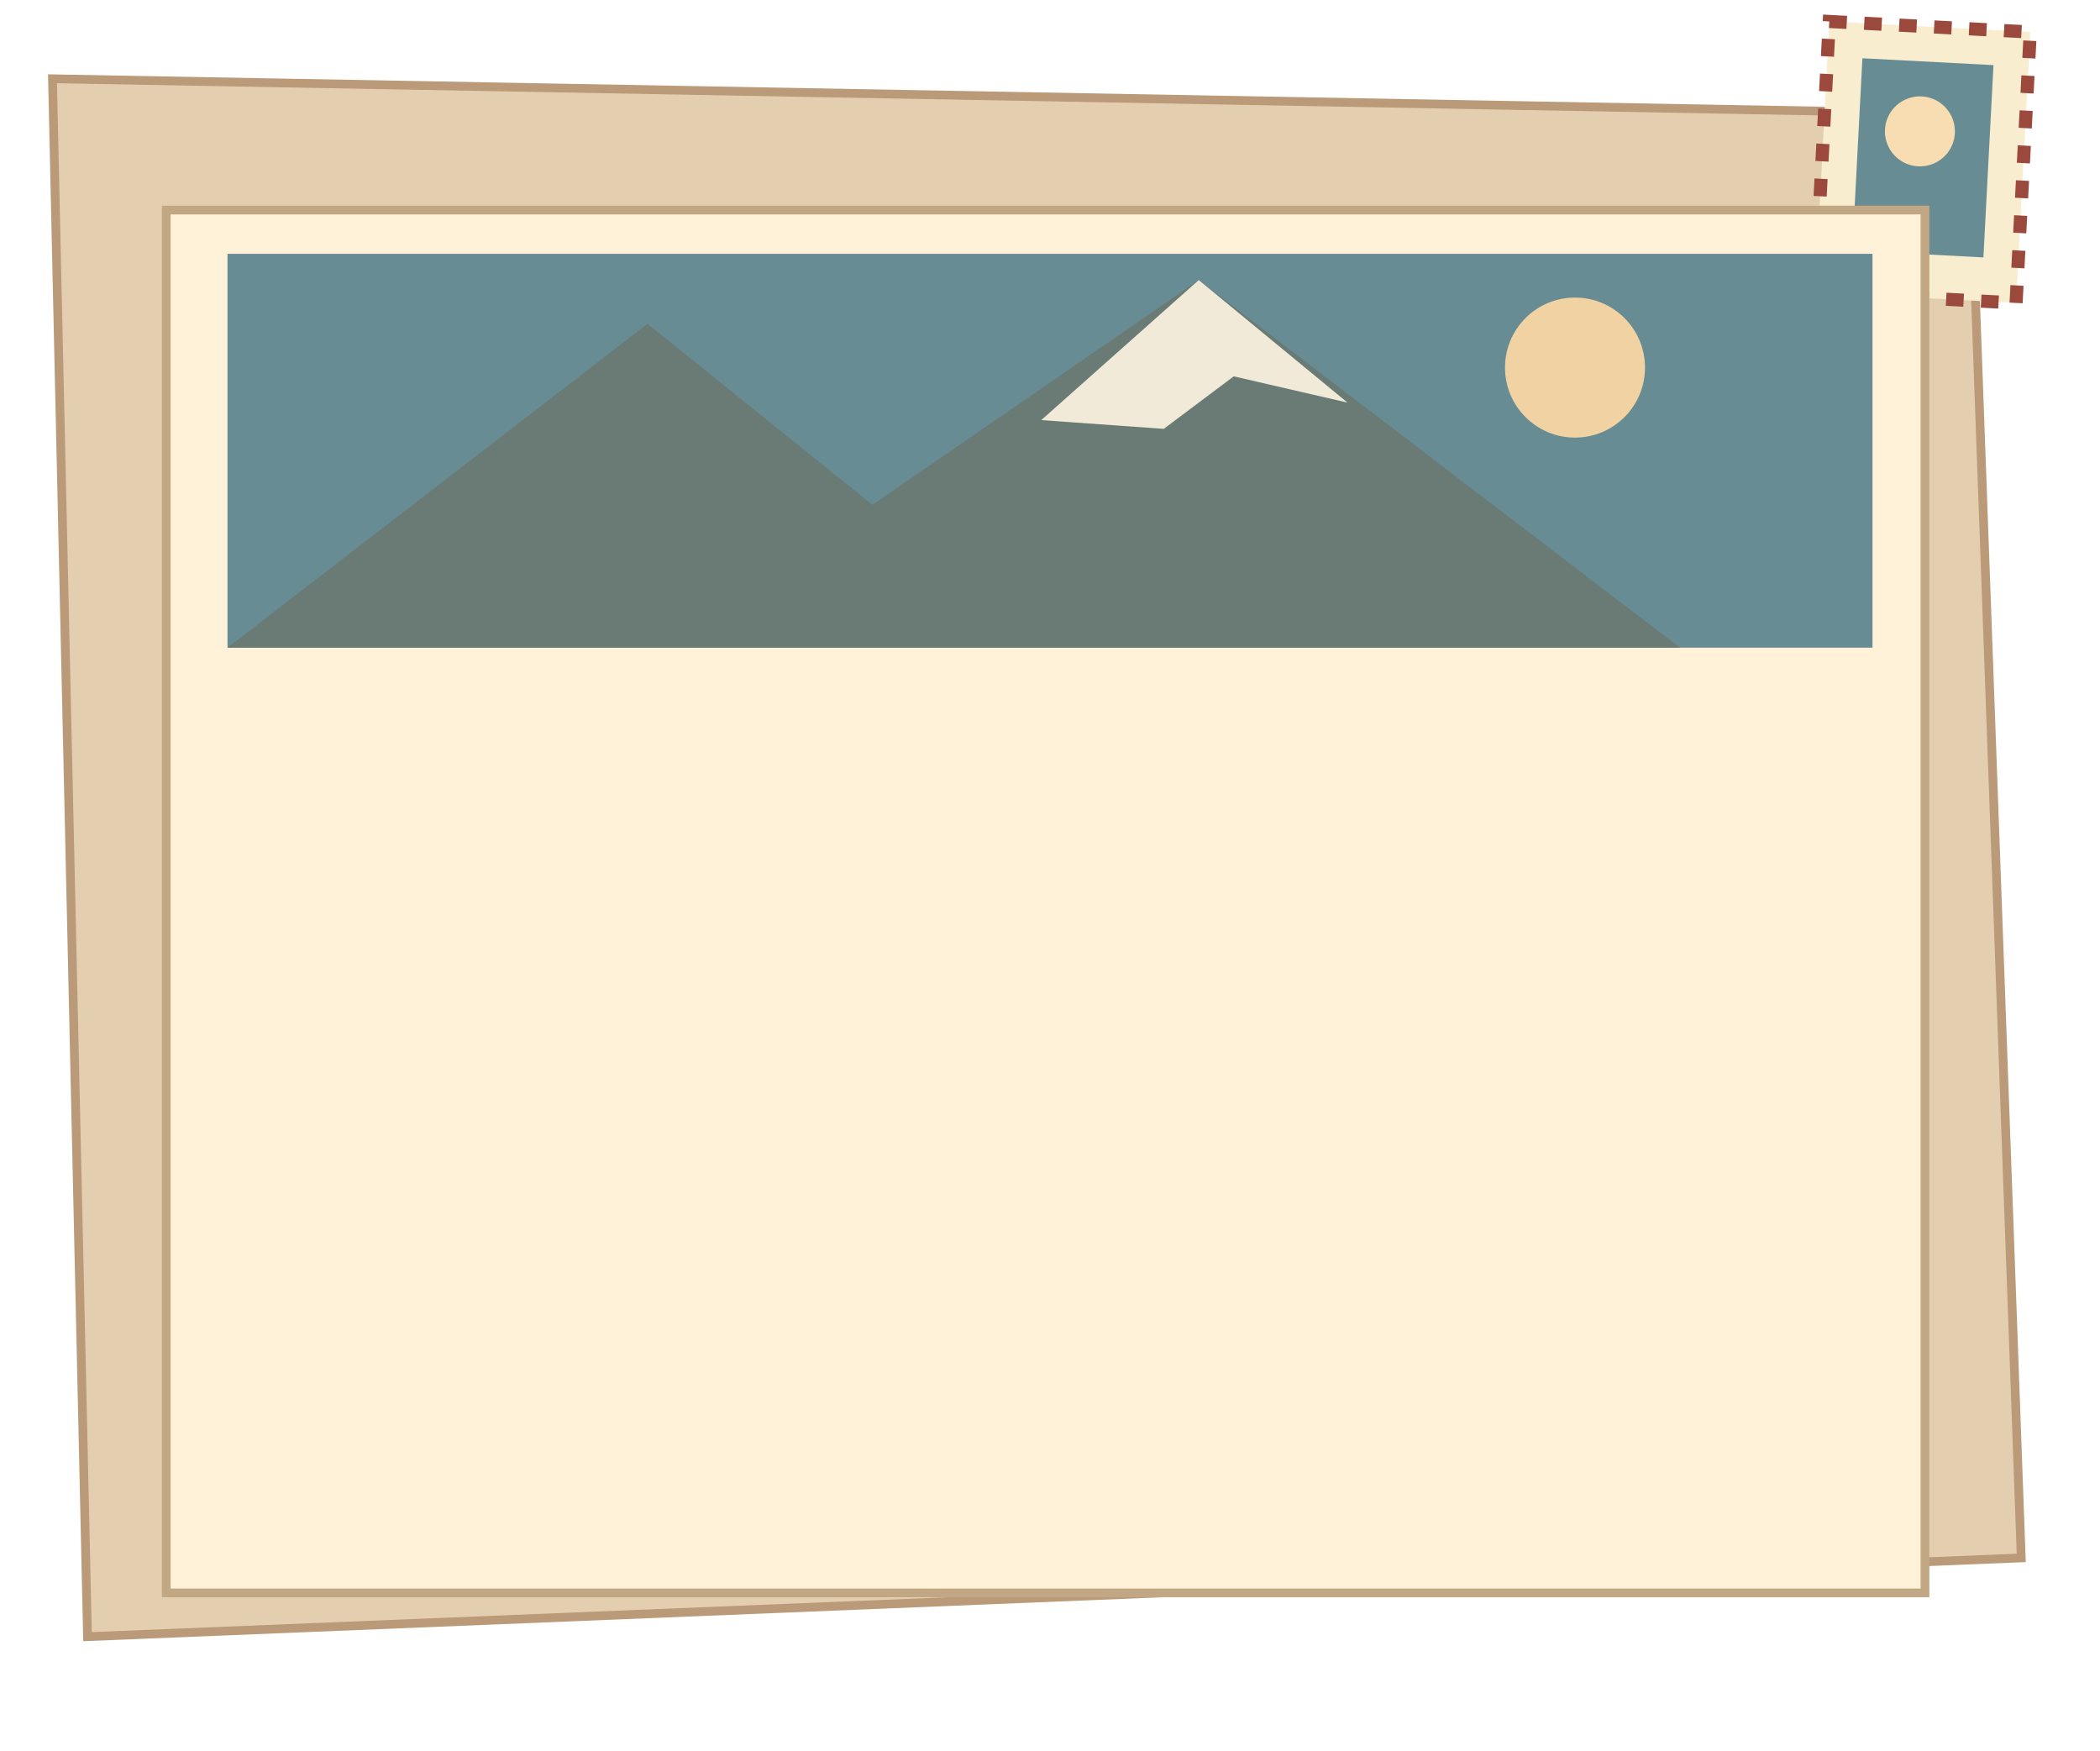
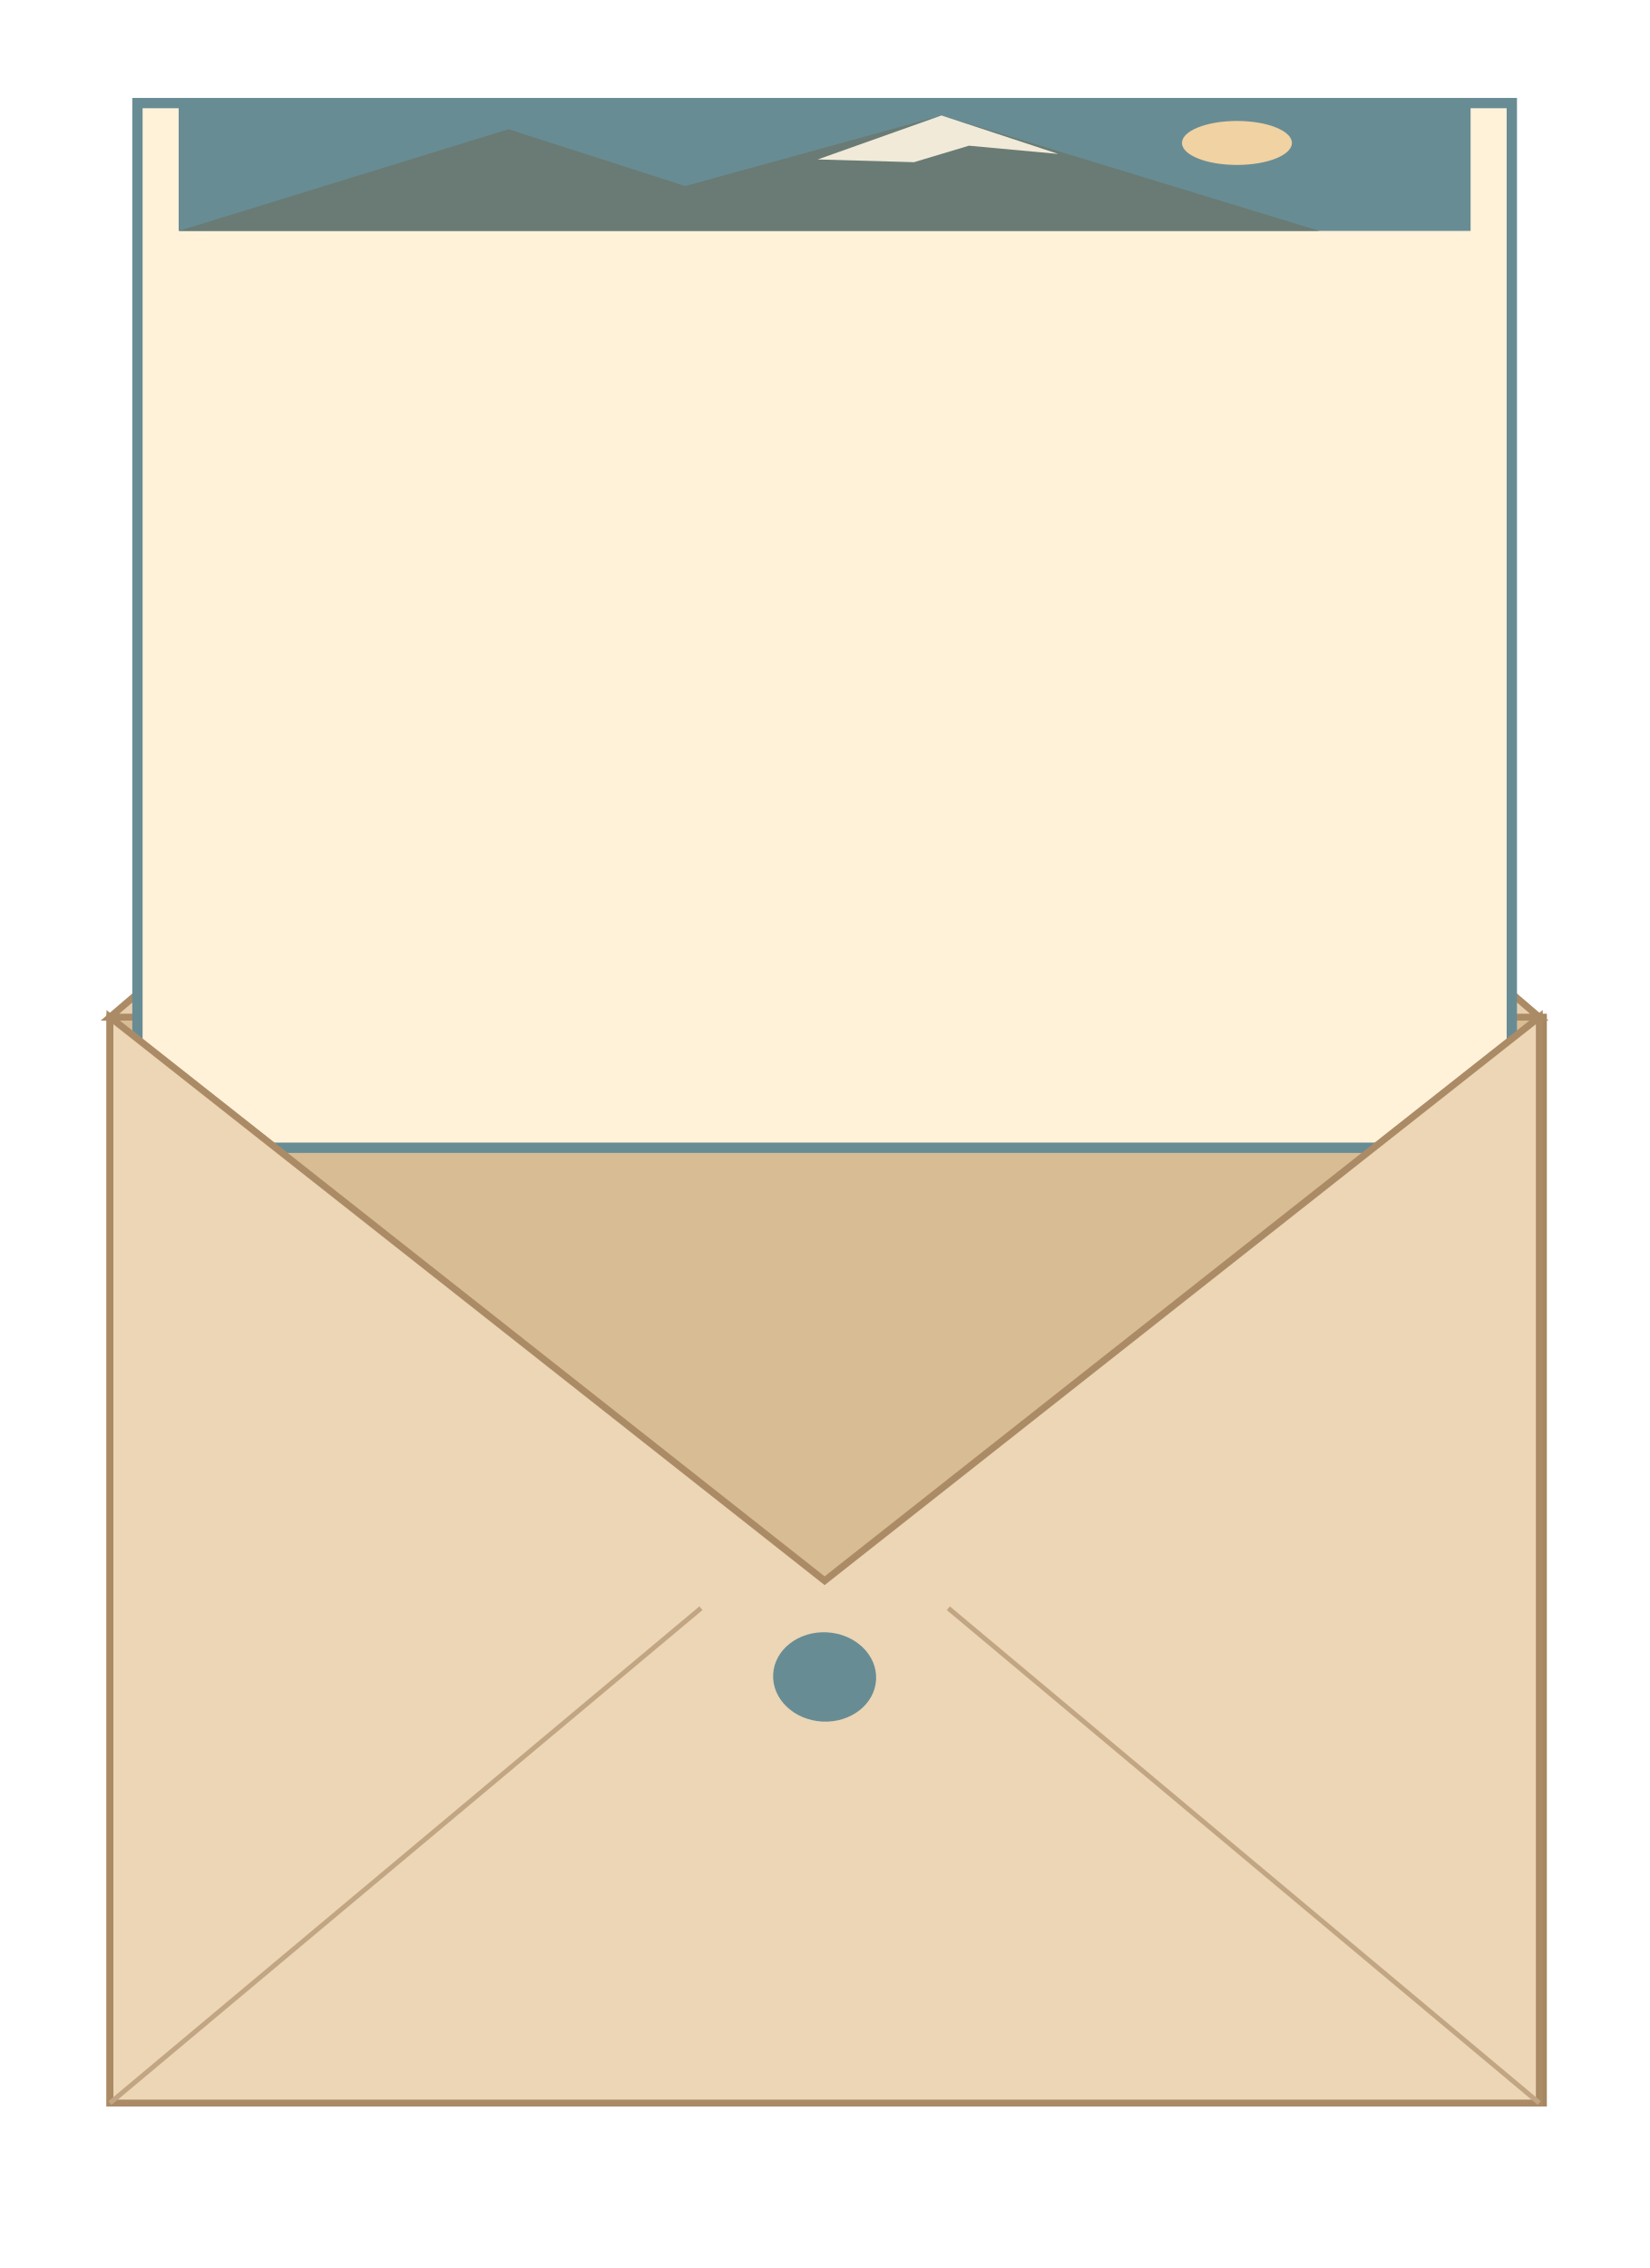
- <svg xmlns="http://www.w3.org/2000/svg" viewBox="0 0 240 200" preserveAspectRatio="xMidYMid meet" aria-hidden="true" focusable="false" class="theme-object" opacity="1">
-   <g data-visual-axis="palette" data-visual-value="4">
+ <svg xmlns="http://www.w3.org/2000/svg" viewBox="0 0 240 330" preserveAspectRatio="xMidYMid meet" opacity="1" aria-hidden="true" focusable="false">
+   <g data-theme-part="back">
+     <g data-visual-axis="silhouette" data-visual-value="3">
+       <rect x="16" y="148" width="208.6" height="158" fill="#d8bc94" stroke="#a78762" stroke-width="1" />
+     </g>
+   </g>
+   <g data-theme-part="flap">
    <g data-visual-axis="envelope" data-visual-value="2">
-       <path d="M6 9L225 13L231 178L10 187Z" fill="#e3cfaf" stroke="#ba9a78" stroke-width="1" />
-       <g data-visual-axis="postage" data-visual-value="1">
-         <g data-visual-axis="orientation" data-visual-value="6" transform="rotate(3 219 23)">
-           <rect x="208" y="3" width="23" height="31" fill="#f8edcf" stroke="#9c493d" stroke-width="1.5" stroke-dasharray="2 2" />
-           <rect x="212" y="7" width="15" height="22" fill="#688c94" />
-           <circle cx="219" cy="15" r="4" fill="#f7ddb1" />
-         </g>
-       </g>
+       <path d="M16 148L120 59L224 148Z" fill="#e7cfae" stroke="#ab8b66" stroke-width="1" />
    </g>
-     <path d="M19 24H220V182H19Z" fill="#fff2d9" stroke="#c1a783" stroke-width="1" data-visual-axis="silhouette" data-visual-value="3" data-visual-scope="self" />
-     <g data-visual-axis="landscape" data-visual-value="1">
+   </g>
+   <g data-theme-part="card">
+     <g data-visual-axis="palette" data-visual-value="4">
+       <rect x="20" y="15" width="200" height="152" fill="#fff2d9" stroke="#688c94" stroke-width="1.5" />
+     </g>
+     <g data-visual-axis="landscape" data-visual-value="1" transform="translate(0 4) scale(1 .4)">
      <rect x="26" y="29" width="188" height="45" fill="#688c94" />
      <circle cx="180" cy="42" r="8" fill="#f1d2a2" />
      <path d="M26 74L74 37L120 74M76 74L137 32L192 74Z" fill="#697b74" />
      <path d="M119 48L137 32L154 46L141 43L133 49Z" fill="#f1ead9" />
    </g>
  </g>
-   <rect x="30" y="82" width="180" height="94" fill="none" stroke="none" data-theme-content-area="content" />
+   <g data-theme-part="front">
+     <path d="M16 148L120 230L224 148V306H16Z" fill="#ecd6b5" stroke="#ab8b66" stroke-width="1" />
+     <path d="M16 306L102 234M224 306L138 234" fill="none" stroke="#c2a582" stroke-width=".7" />
+     <g data-visual-axis="postage" data-visual-value="1">
+       <g data-visual-axis="orientation" data-visual-value="6" transform="rotate(3 120 244)">
+         <ellipse cx="120" cy="244" rx="7.5" ry="6.5" fill="#688c94" />
+       </g>
+     </g>
+   </g>
+   <rect x="31" y="42" width="178" height="112" fill="none" data-theme-content-area="content" />
</svg>
